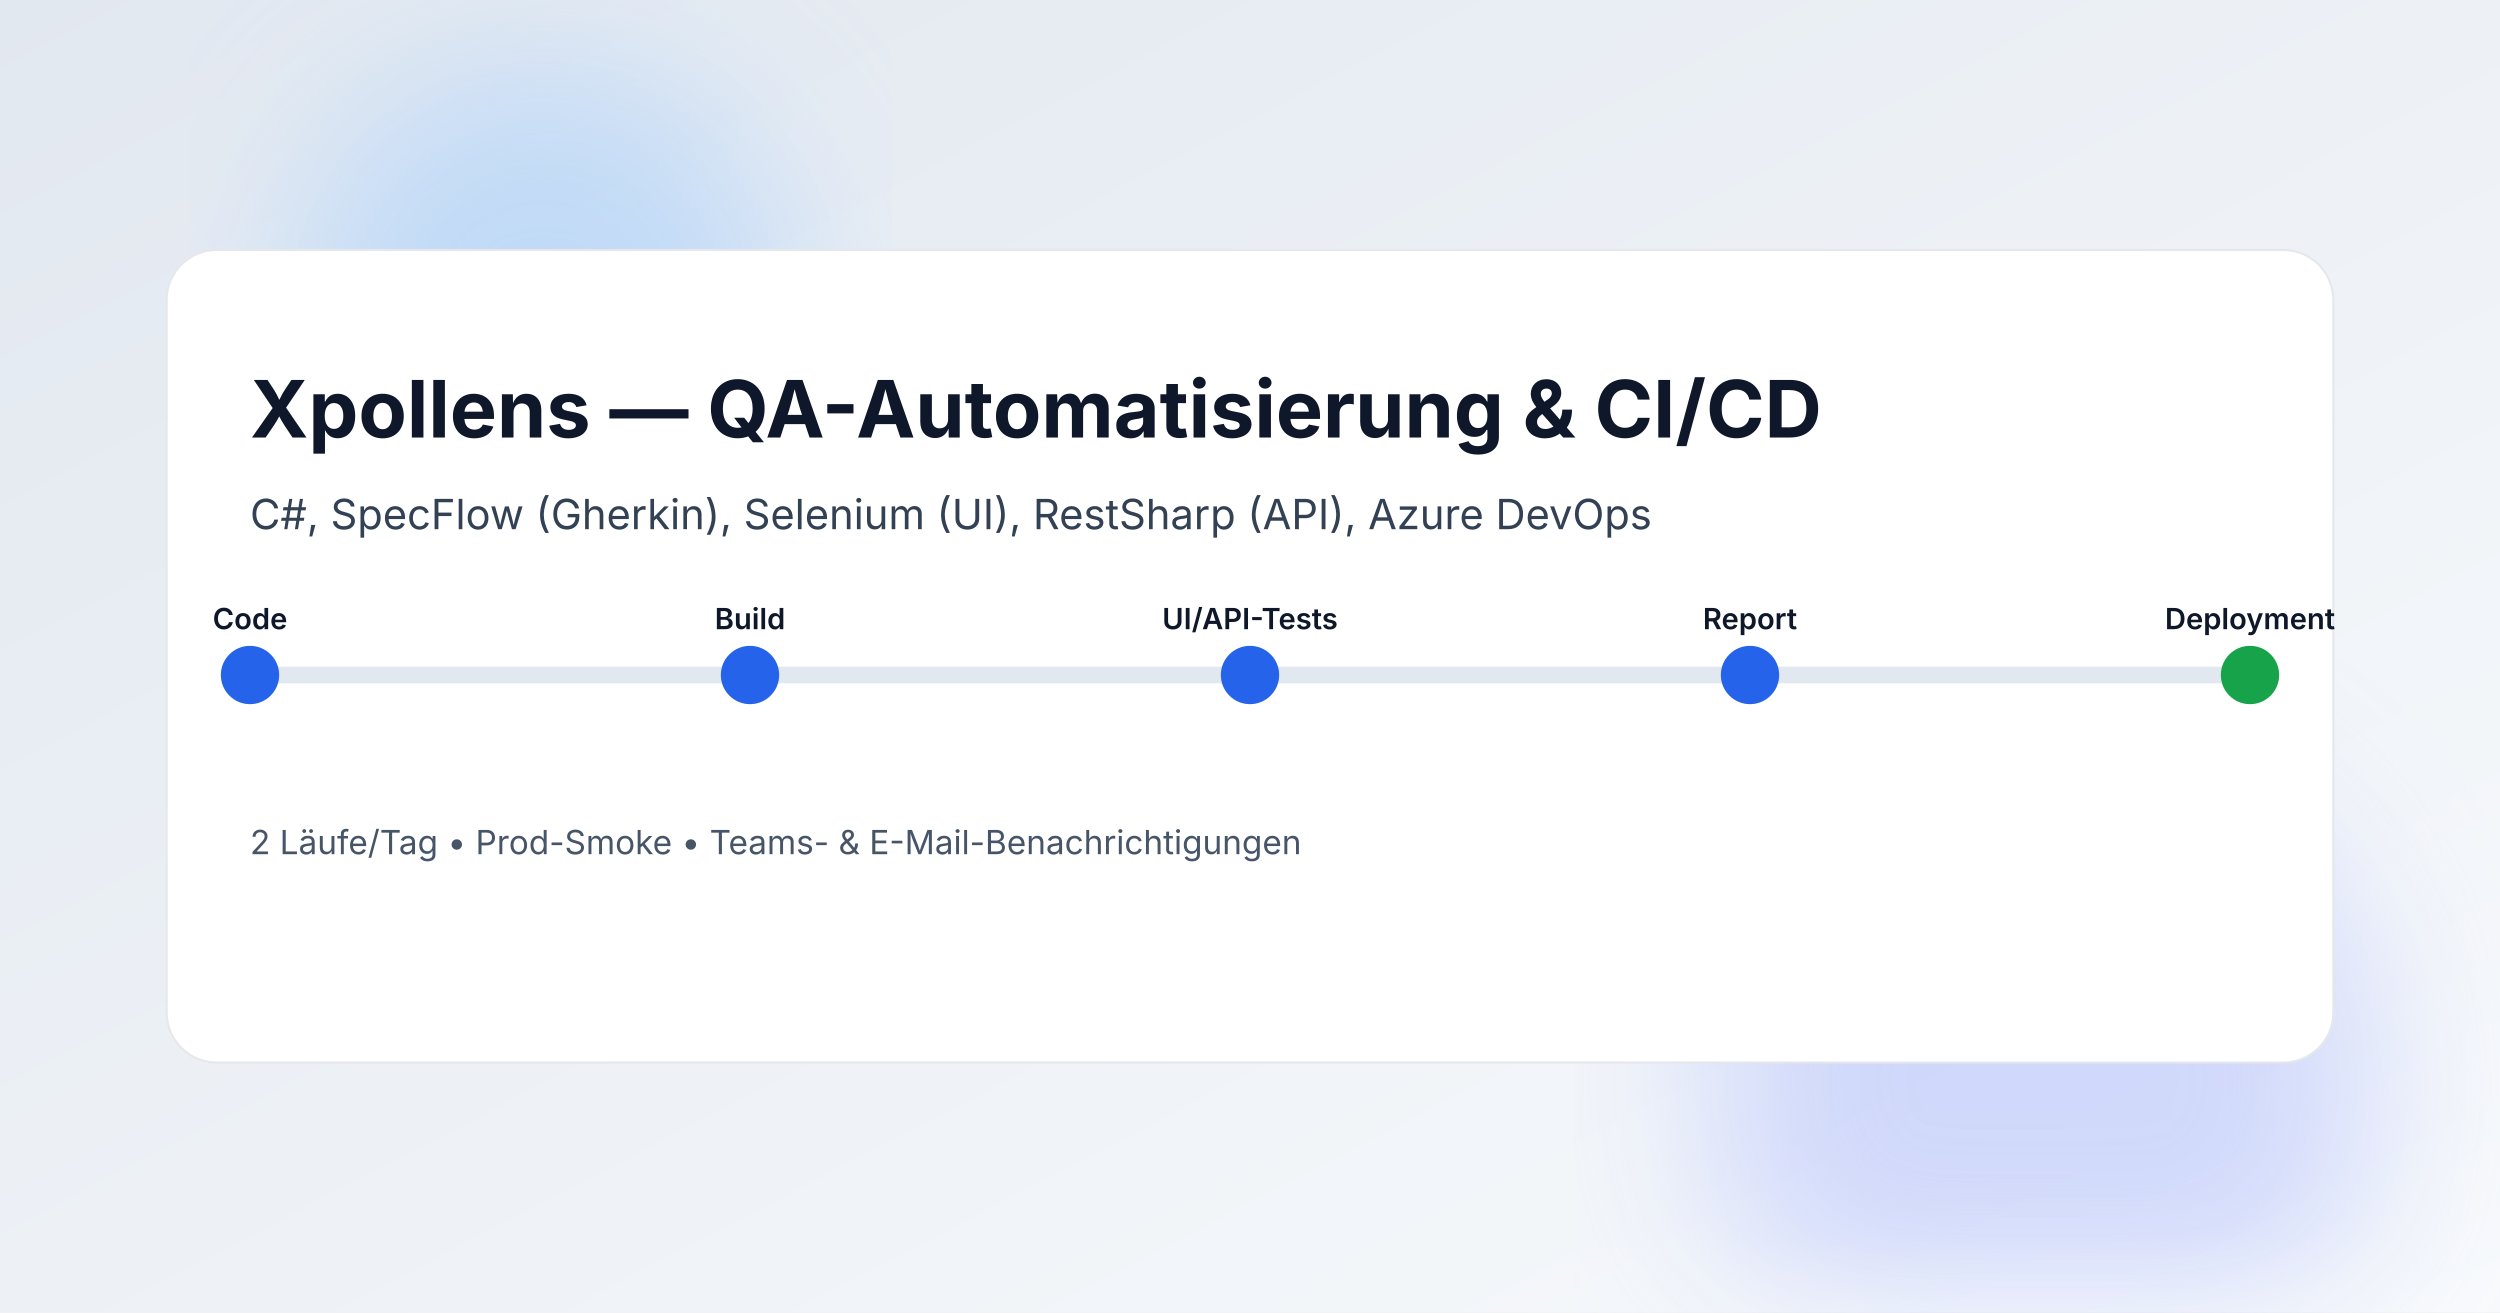
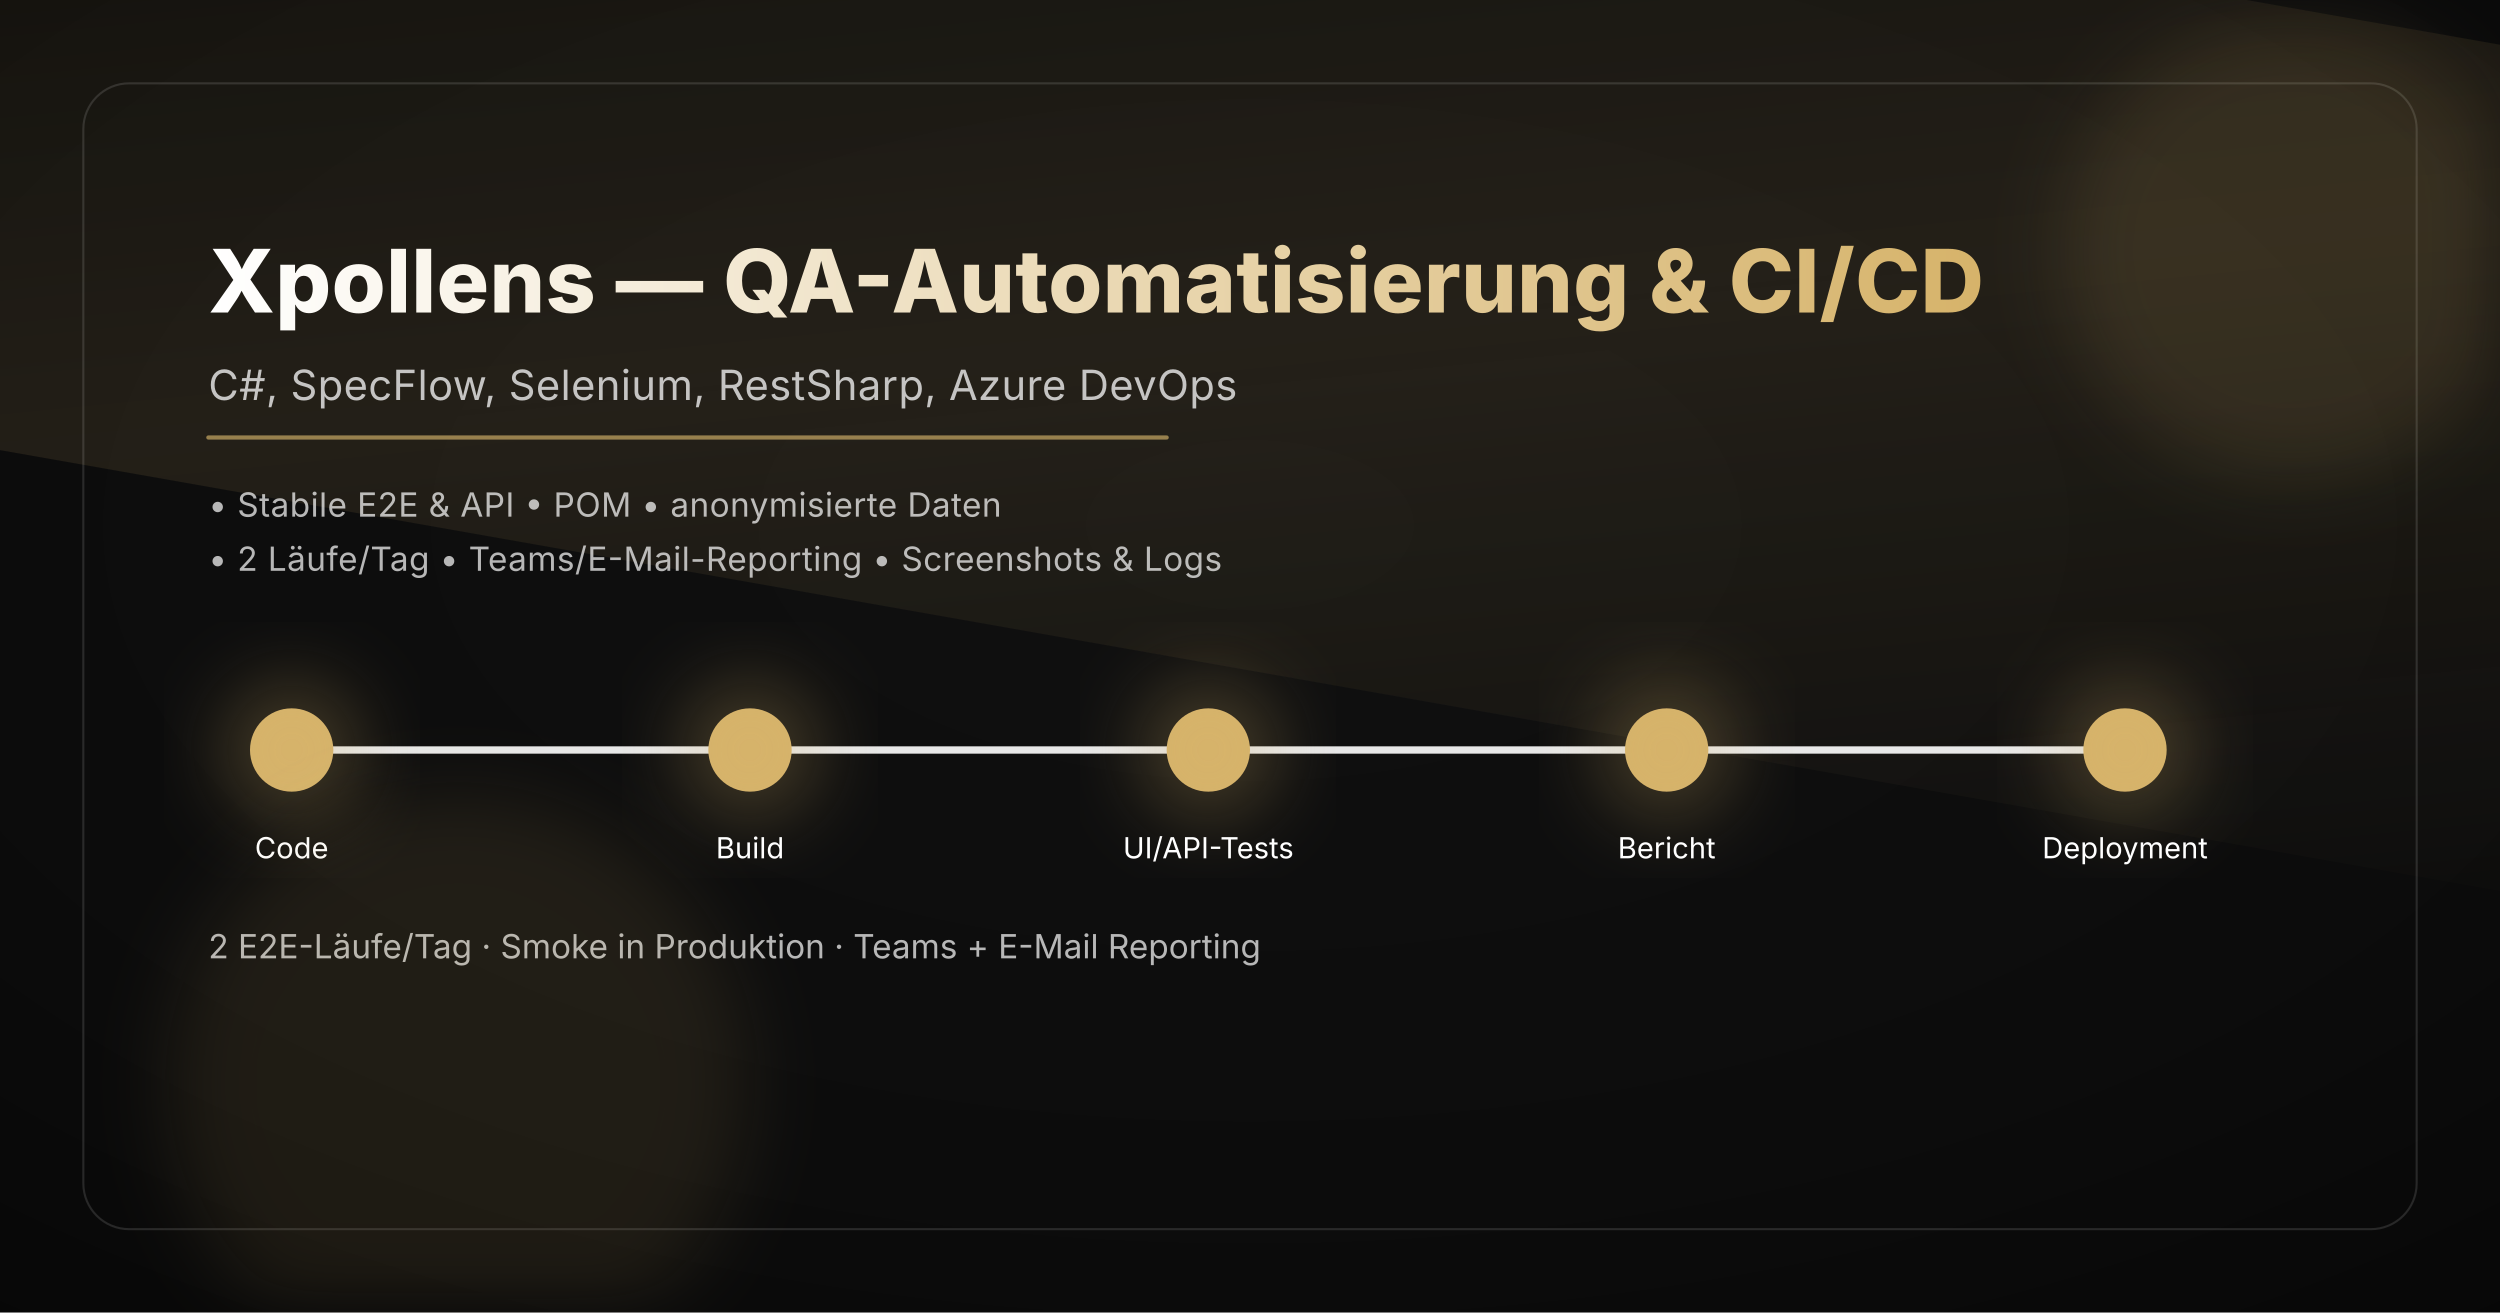
- <svg xmlns="http://www.w3.org/2000/svg" width="1200" height="630" viewBox="0 0 1200 630">
+ <svg xmlns="http://www.w3.org/2000/svg" role="img" width="1200" height="630" viewBox="0 0 1200 630">
  <defs>
-     <linearGradient id="g" x1="0" y1="0" x2="1" y2="1">
-       <stop offset="0" stop-color="#e2e8f0" />
-       <stop offset="1" stop-color="#f8fafc" />
+     <radialGradient id="bg-vignette" cx="50%" cy="40%" r="80%">
+       <stop offset="0" stop-color="#101010" />
+       <stop offset="0.65" stop-color="#0C0C0C" />
+       <stop offset="1" stop-color="#070707" />
+     </radialGradient>
+     <linearGradient id="sheen" x1="0" y1="0" x2="1" y2="1">
+       <stop offset="0" stop-color="#D6B36A" stop-opacity="0" />
+       <stop offset="0.45" stop-color="#D6B36A" stop-opacity=".10" />
+       <stop offset="0.55" stop-color="#D6B36A" stop-opacity=".12" />
+       <stop offset="1" stop-color="#D6B36A" stop-opacity="0" />
    </linearGradient>
-     <filter id="soft" x="-20%" y="-20%" width="140%" height="140%">
-       <feGaussianBlur stdDeviation="40" />
+     <filter id="soft" x="-40%" y="-40%" width="180%" height="180%">
+       <feGaussianBlur stdDeviation="18" />
    </filter>
+     <filter id="softWhite" x="-40%" y="-40%" width="180%" height="180%">
+       <feGaussianBlur stdDeviation="6" />
+     </filter>
+     <linearGradient id="titleGrad" x1="0" y1="0" x2="1" y2="0">
+       <stop offset="0" stop-color="#FFFFFF" />
+       <stop offset="1" stop-color="#D6B36A" />
+     </linearGradient>
  </defs>
-   <rect width="1200" height="630" fill="url(#g)" />
-   <circle cx="260" cy="150" r="120" fill="#93c5fd" filter="url(#soft)" opacity="0.45" />
-   <circle cx="980" cy="520" r="160" fill="#a5b4fc" filter="url(#soft)" opacity="0.45" />
-   <rect x="80" y="120" width="1040" height="390" rx="24" fill="#ffffff" stroke="#e5e7eb" />
-   <g font-family="Inter, system-ui, -apple-system, Segoe UI, Roboto, Arial" fill="#0f172a">
-     <text x="120" y="210" font-size="38" font-weight="700">Xpollens — QA-Automatisierung &amp; CI/CD</text>
-     <text x="120" y="254" font-size="20" fill="#334155">C#, SpecFlow (Gherkin), Selenium (UI), RestSharp (API), Azure DevOps</text>
-     <g transform="translate(120,320)">
-       <rect x="0" y="0" width="960" height="8" rx="4" fill="#e2e8f0" />
-       <g text-anchor="middle" font-size="14" fill="#334155">
-         <g transform="translate(0,0)">
-           <circle cx="0" cy="4" r="14" fill="#2563eb" />
-           <text x="0" y="-18" font-weight="600" fill="#0f172a">Code</text>
-         </g>
-         <g transform="translate(240,0)">
-           <circle cx="0" cy="4" r="14" fill="#2563eb" />
-           <text x="0" y="-18" font-weight="600" fill="#0f172a">Build</text>
-         </g>
-         <g transform="translate(480,0)">
-           <circle cx="0" cy="4" r="14" fill="#2563eb" />
-           <text x="0" y="-18" font-weight="600" fill="#0f172a">UI/API-Tests</text>
-         </g>
-         <g transform="translate(720,0)">
-           <circle cx="0" cy="4" r="14" fill="#2563eb" />
-           <text x="0" y="-18" font-weight="600" fill="#0f172a">Report</text>
-         </g>
-         <g transform="translate(960,0)">
-           <circle cx="0" cy="4" r="14" fill="#16a34a" />
-           <text x="0" y="-18" font-weight="600" fill="#0f172a">Deployment</text>
-         </g>
-       </g>
+   <rect width="1200" height="630" fill="url(#bg-vignette)" />
+   <g opacity=".9" transform="translate(0,0)">
+     <rect x="-100" y="-80" width="1400" height="400" fill="url(#sheen)" transform="rotate(10 600 200)" />
+   </g>
+   <rect x="40" y="40" width="1120" height="550" rx="22" fill="none" stroke="#FFFFFF20" />
+   <g font-family="Inter, system-ui, -apple-system, Segoe UI, Roboto, Arial" letter-spacing=".2px">
+     <text x="100" y="150" font-size="42" font-weight="800" fill="url(#titleGrad)">Xpollens — QA-Automatisierung &amp; CI/CD</text>
+     <text x="100" y="192" font-size="20" fill="#EDEDEDCC">C#, SpecFlow, Selenium, RestSharp, Azure DevOps</text>
+     <line x1="100" y1="210" x2="560" y2="210" stroke="#D6B36A" stroke-width="2" stroke-linecap="round" opacity=".65" />
+     <text x="100" y="248" font-size="16" fill="#FFFFFFB3">• Stabile E2E &amp; API • POM • anonymisierte Daten</text>
+     <text x="100" y="274" font-size="16" fill="#FFFFFFB3">• 2 Läufe/Tag • Teams/E-Mail-Reporting • Screenshots &amp; Logs</text>
+   </g>
+   <g id="timeline" transform="translate(0,0)">
+     <path d="M140 360 L1020 360" stroke="#FFFFFF" stroke-width="3.5" stroke-linecap="round" opacity=".9" />
+     <path d="M140 360 L1020 360" stroke="#FFFFFF" stroke-width="8" stroke-linecap="round" opacity=".25" filter="url(#softWhite)" />
+     <g transform="translate(140,360)">
+       <circle r="20" fill="#D6B36A" />
+       <circle r="34" fill="#D6B36A" opacity=".25" filter="url(#soft)" />
+       <text x="0" y="52" font-family="Inter, system-ui" font-size="14" fill="#FFFFFF" text-anchor="middle">Code</text>
    </g>
-     <text x="120" y="410" font-size="16" fill="#475569">2 Läufe/Tag • Prod-Smoke • Teams- &amp; E-Mail-Benachrichtigungen</text>
+     <g transform="translate(360,360)">
+       <circle r="20" fill="#D6B36A" />
+       <circle r="34" fill="#D6B36A" opacity=".25" filter="url(#soft)" />
+       <text x="0" y="52" font-family="Inter, system-ui" font-size="14" fill="#FFFFFF" text-anchor="middle">Build</text>
+     </g>
+     <g transform="translate(580,360)">
+       <circle r="20" fill="#D6B36A" />
+       <circle r="34" fill="#D6B36A" opacity=".25" filter="url(#soft)" />
+       <text x="0" y="52" font-family="Inter, system-ui" font-size="14" fill="#FFFFFF" text-anchor="middle">UI/API-Tests</text>
+     </g>
+     <g transform="translate(800,360)">
+       <circle r="20" fill="#D6B36A" />
+       <circle r="34" fill="#D6B36A" opacity=".25" filter="url(#soft)" />
+       <text x="0" y="52" font-family="Inter, system-ui" font-size="14" fill="#FFFFFF" text-anchor="middle">Bericht</text>
+     </g>
+     <g transform="translate(1020,360)">
+       <circle r="20" fill="#D6B36A" />
+       <circle r="34" fill="#D6B36A" opacity=".25" filter="url(#soft)" />
+       <text x="0" y="52" font-family="Inter, system-ui" font-size="14" fill="#FFFFFF" text-anchor="middle">Deployment</text>
+     </g>
  </g>
+   <g font-family="Inter, system-ui, -apple-system, Segoe UI, Roboto, Arial">
+     <text x="100" y="460" font-size="16" fill="#FFFFFFB3">
+       2 E2E-Läufe/Tag · Smoke in Produktion · Teams + E-Mail Reporting
+     </text>
+   </g>
+   <circle cx="1100" cy="120" r="110" fill="#D6B36A" opacity=".12" filter="url(#soft)" />
+   <circle cx="220" cy="520" r="140" fill="#D6B36A" opacity=".10" filter="url(#soft)" />
</svg>
